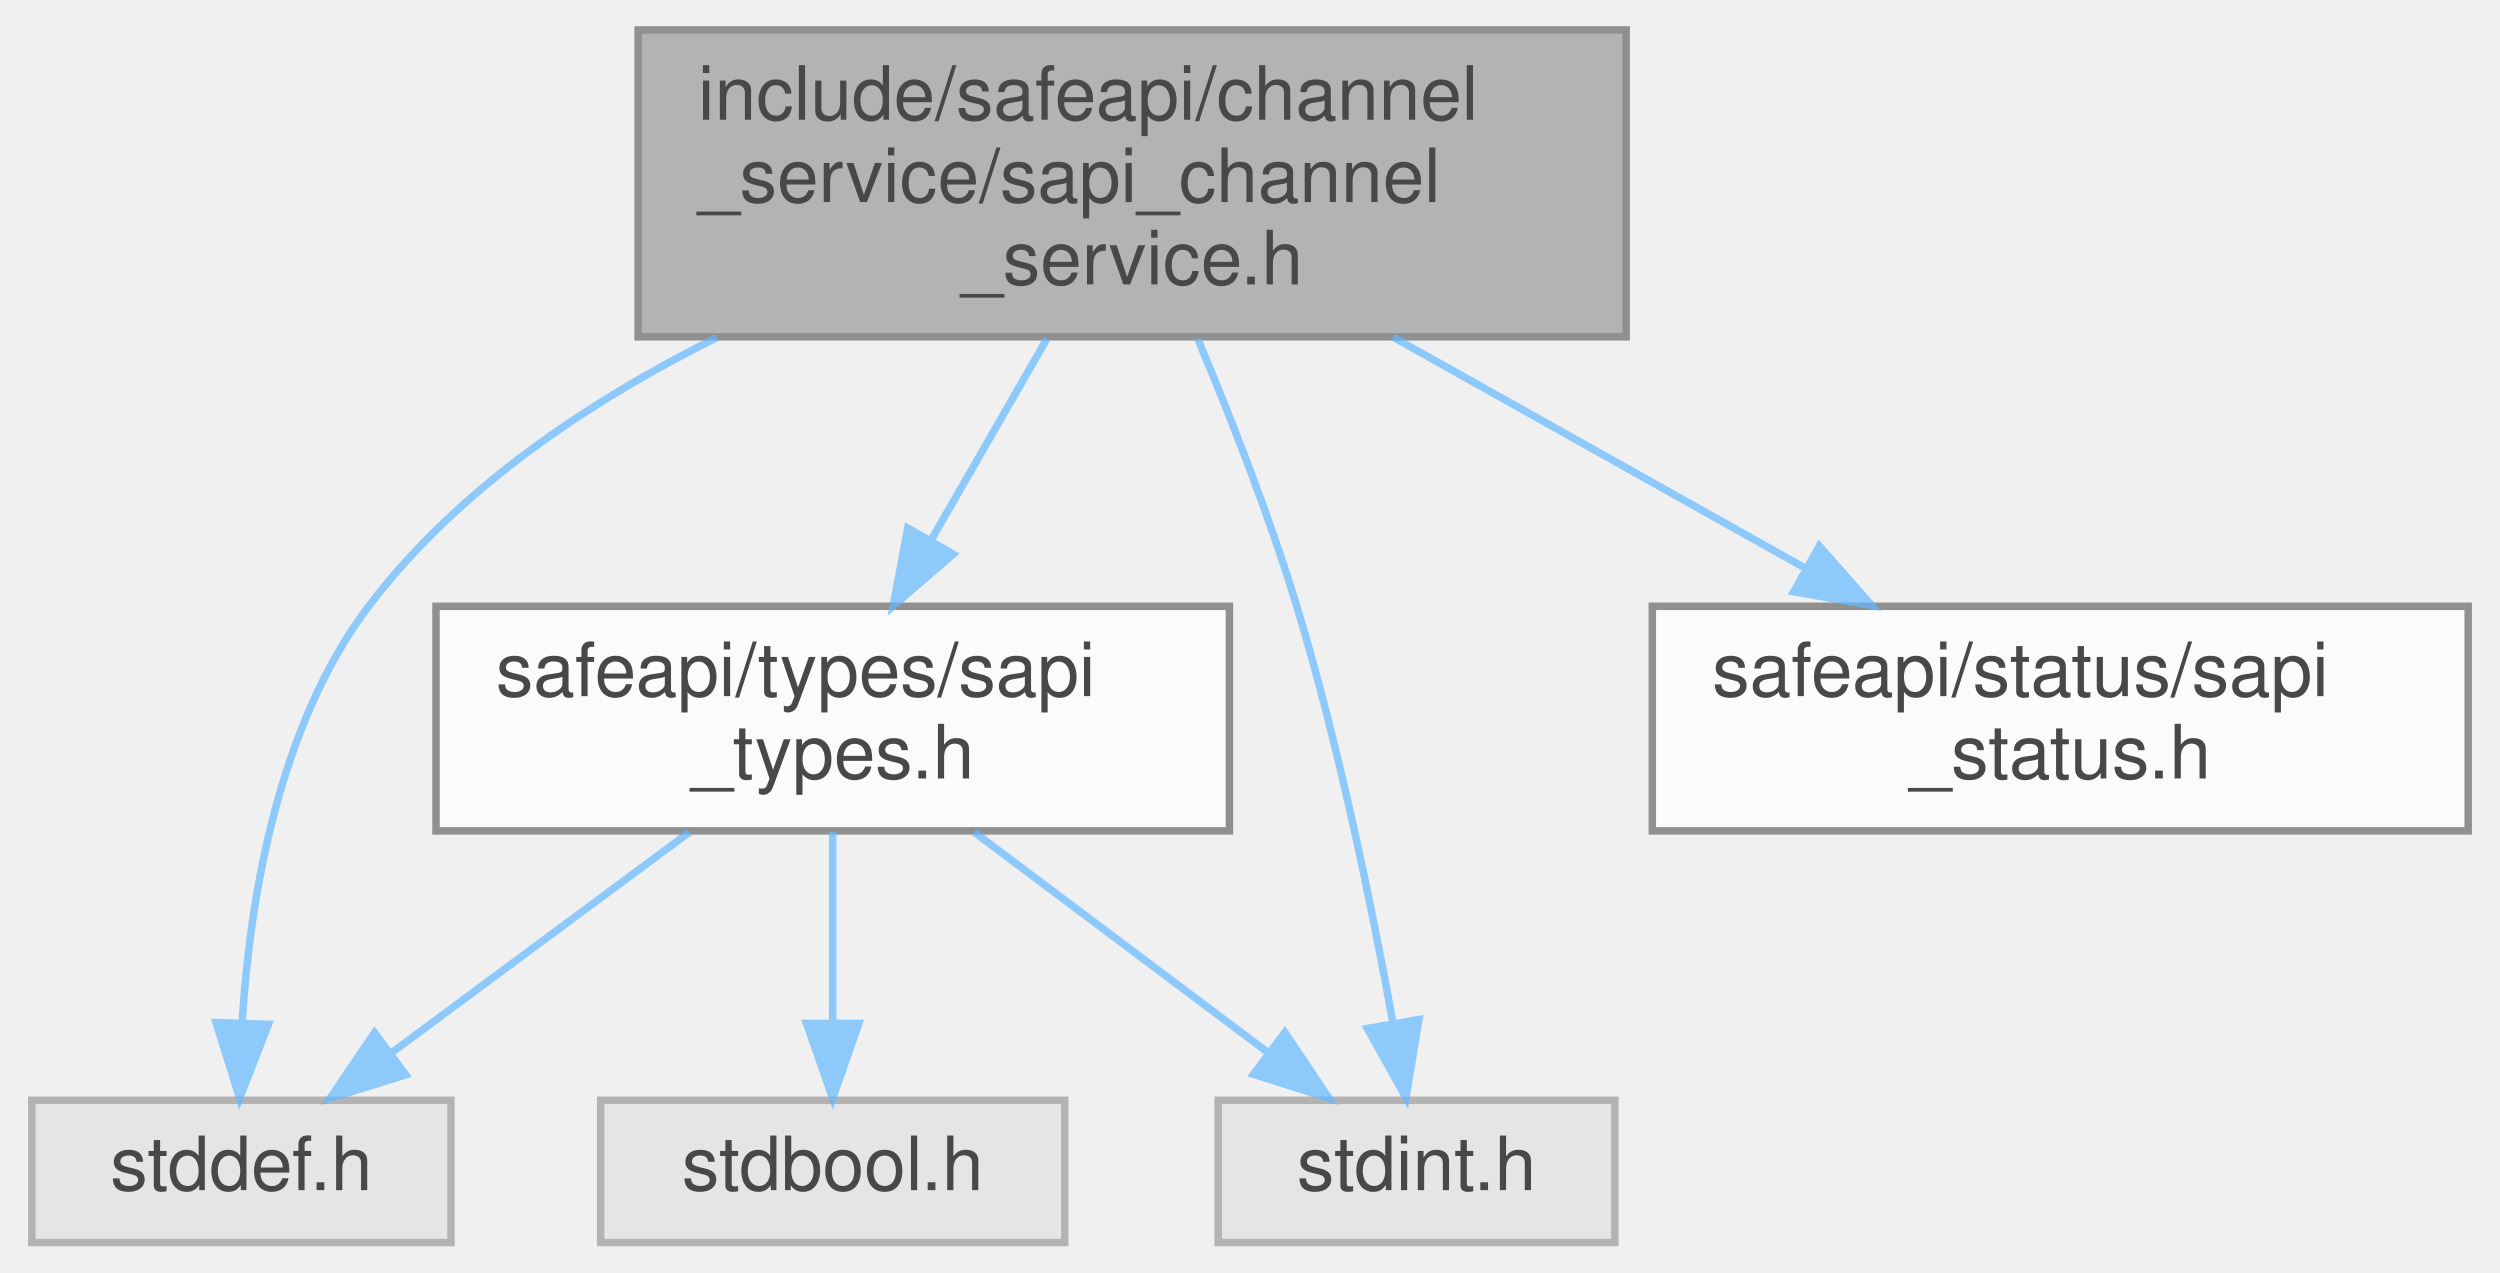
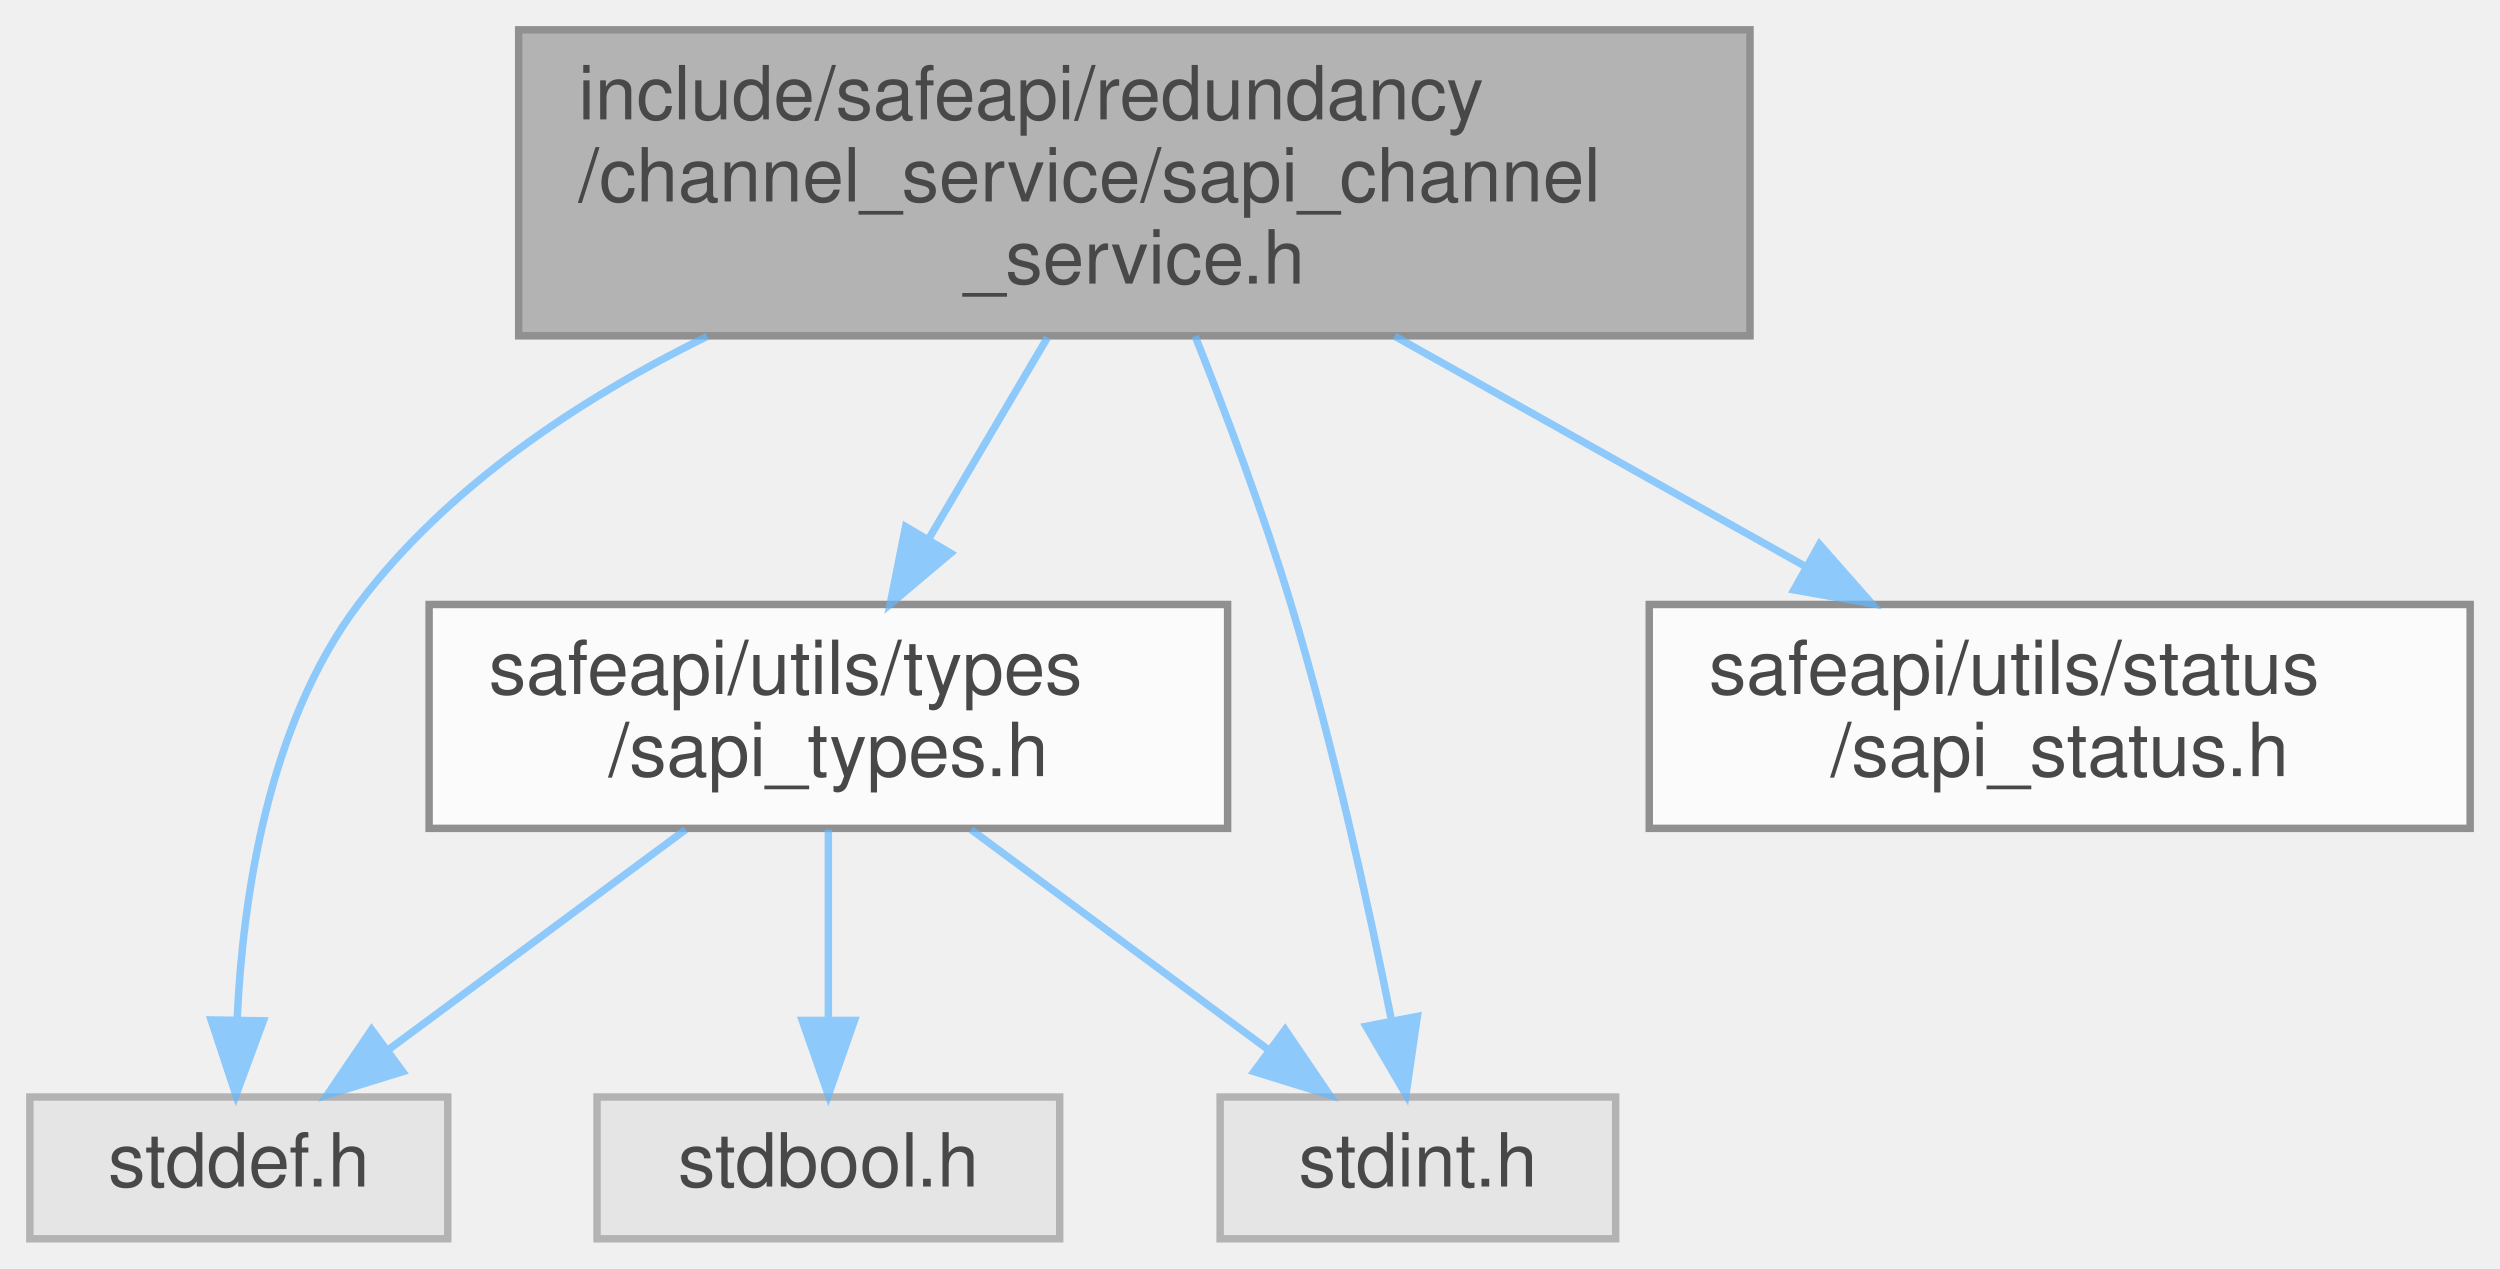
- <svg xmlns="http://www.w3.org/2000/svg" xmlns:xlink="http://www.w3.org/1999/xlink" width="334pt" height="170pt" viewBox="0.00 0.00 333.50 170.00">
+ <svg xmlns="http://www.w3.org/2000/svg" xmlns:xlink="http://www.w3.org/1999/xlink" width="335pt" height="170pt" viewBox="0.00 0.00 335.00 170.00">
  <svg id="main" version="1.1" xml:space="preserve">
    <style type="text/css">
.node, .edge {opacity: 0.7;}
.node.selected, .edge.selected {opacity: 1;}
.edge:hover path { stroke: red; }
.edge:hover polygon { stroke: red; fill: red; }
</style>
    <svg id="graph" class="graph">
      <g id="graph0" class="graph" transform="scale(1 1) rotate(0) translate(4 166)">
        <g id="Node000001" class="node">
          <g id="a_Node000001">
            <a xlink:title="Application-facing named channel service.">
-               <polygon fill="#999999" stroke="#666666" points="213,-162 81,-162 81,-121 213,-121 213,-162" />
-               <text text-anchor="start" x="89" y="-150" font-family="Helvetica,sans-Serif" font-size="10.00">include/safeapi/channel</text>
-               <text text-anchor="start" x="89" y="-139" font-family="Helvetica,sans-Serif" font-size="10.00">_service/sapi_channel</text>
-               <text text-anchor="middle" x="147" y="-128" font-family="Helvetica,sans-Serif" font-size="10.00">_service.h</text>
+               <polygon fill="#999999" stroke="#666666" points="230.5,-162 65.5,-162 65.5,-121 230.5,-121 230.5,-162" />
+               <text text-anchor="start" x="73.5" y="-150" font-family="Helvetica,sans-Serif" font-size="10.00">include/safeapi/redundancy</text>
+               <text text-anchor="start" x="73.5" y="-139" font-family="Helvetica,sans-Serif" font-size="10.00">/channel_service/sapi_channel</text>
+               <text text-anchor="middle" x="148" y="-128" font-family="Helvetica,sans-Serif" font-size="10.00">_service.h</text>
            </a>
          </g>
        </g>
        <g id="Node000002" class="node">
          <g id="a_Node000002">
            <a xlink:title=" ">
              <polygon fill="#e0e0e0" stroke="#999999" points="56,-19 0,-19 0,0 56,0 56,-19" />
              <text text-anchor="middle" x="28" y="-7" font-family="Helvetica,sans-Serif" font-size="10.00">stddef.h</text>
            </a>
          </g>
        </g>
        <g id="edge1_Node000001_Node000002" class="edge">
          <g id="a_edge1_Node000001_Node000002">
            <a xlink:title=" ">
-               <path fill="none" stroke="#63b8ff" d="M91.5,-120.9C74.31,-112.33 56.81,-100.59 45,-85 32.88,-69 29.15,-45.9 28.12,-29.67" />
-               <polygon fill="#63b8ff" stroke="#63b8ff" points="31.61,-29.15 27.77,-19.27 24.61,-29.38 31.61,-29.15" />
+               <path fill="none" stroke="#63b8ff" d="M90.77,-120.94C73.41,-112.41 55.83,-100.69 44,-85 31.95,-69.02 28.56,-45.91 27.79,-29.68" />
+               <polygon fill="#63b8ff" stroke="#63b8ff" points="31.29,-29.21 27.62,-19.27 24.29,-29.33 31.29,-29.21" />
            </a>
          </g>
        </g>
        <g id="Node000003" class="node">
          <g id="a_Node000003">
            <a xlink:title=" ">
-               <polygon fill="#e0e0e0" stroke="#999999" points="211.5,-19 158.5,-19 158.5,0 211.5,0 211.5,-19" />
-               <text text-anchor="middle" x="185" y="-7" font-family="Helvetica,sans-Serif" font-size="10.00">stdint.h</text>
+               <polygon fill="#e0e0e0" stroke="#999999" points="212.5,-19 159.5,-19 159.5,0 212.5,0 212.5,-19" />
+               <text text-anchor="middle" x="186" y="-7" font-family="Helvetica,sans-Serif" font-size="10.00">stdint.h</text>
            </a>
          </g>
        </g>
        <g id="edge2_Node000001_Node000003" class="edge">
          <g id="a_edge2_Node000001_Node000003">
            <a xlink:title=" ">
-               <path fill="none" stroke="#63b8ff" d="M155.76,-120.75C160.16,-110.27 165.33,-97.1 169,-85 174.63,-66.44 179.06,-44.7 181.82,-29.51" />
-               <polygon fill="#63b8ff" stroke="#63b8ff" points="185.32,-29.79 183.59,-19.34 178.43,-28.59 185.32,-29.79" />
+               <path fill="none" stroke="#63b8ff" d="M156.15,-120.95C160.35,-110.42 165.34,-97.13 169,-85 174.62,-66.38 179.38,-44.65 182.42,-29.48" />
+               <polygon fill="#63b8ff" stroke="#63b8ff" points="185.92,-29.8 184.4,-19.32 179.05,-28.47 185.92,-29.8" />
            </a>
          </g>
        </g>
        <g id="Node000004" class="node">
          <g id="a_Node000004">
            <a xlink:href="sapi__status_8h.html" target="_top" xlink:title="Common status/error codes returned by every Safe API Framework function. Shared across all OS Abstrac...">
-               <polygon fill="white" stroke="#666666" points="325.5,-85 216.5,-85 216.5,-55 325.5,-55 325.5,-85" />
-               <text text-anchor="start" x="224.5" y="-73" font-family="Helvetica,sans-Serif" font-size="10.00">safeapi/status/sapi</text>
-               <text text-anchor="middle" x="271" y="-62" font-family="Helvetica,sans-Serif" font-size="10.00">_status.h</text>
+               <polygon fill="white" stroke="#666666" points="327,-85 217,-85 217,-55 327,-55 327,-85" />
+               <text text-anchor="start" x="225" y="-73" font-family="Helvetica,sans-Serif" font-size="10.00">safeapi/utils/status</text>
+               <text text-anchor="middle" x="272" y="-62" font-family="Helvetica,sans-Serif" font-size="10.00">/sapi_status.h</text>
            </a>
          </g>
        </g>
        <g id="edge3_Node000001_Node000004" class="edge">
          <g id="a_edge3_Node000001_Node000004">
            <a xlink:title=" ">
-               <path fill="none" stroke="#63b8ff" d="M181.87,-120.96C199.04,-111.33 219.66,-99.78 236.74,-90.2" />
-               <polygon fill="#63b8ff" stroke="#63b8ff" points="238.81,-93.06 245.82,-85.11 235.39,-86.95 238.81,-93.06" />
+               <path fill="none" stroke="#63b8ff" d="M182.87,-120.96C200.04,-111.33 220.66,-99.78 237.74,-90.2" />
+               <polygon fill="#63b8ff" stroke="#63b8ff" points="239.81,-93.06 246.82,-85.11 236.39,-86.95 239.81,-93.06" />
            </a>
          </g>
        </g>
        <g id="Node000005" class="node">
          <g id="a_Node000005">
            <a xlink:href="sapi__types_8h.html" target="_top" xlink:title="Common fixed-width types and the caller-owned-storage handle pattern used by every OAL service (see A...">
-               <polygon fill="white" stroke="#666666" points="160,-85 54,-85 54,-55 160,-55 160,-85" />
-               <text text-anchor="start" x="62" y="-73" font-family="Helvetica,sans-Serif" font-size="10.00">safeapi/types/sapi</text>
-               <text text-anchor="middle" x="107" y="-62" font-family="Helvetica,sans-Serif" font-size="10.00">_types.h</text>
+               <polygon fill="white" stroke="#666666" points="160.5,-85 53.5,-85 53.5,-55 160.5,-55 160.5,-85" />
+               <text text-anchor="start" x="61.5" y="-73" font-family="Helvetica,sans-Serif" font-size="10.00">safeapi/utils/types</text>
+               <text text-anchor="middle" x="107" y="-62" font-family="Helvetica,sans-Serif" font-size="10.00">/sapi_types.h</text>
            </a>
          </g>
        </g>
        <g id="edge4_Node000001_Node000005" class="edge">
          <g id="a_edge4_Node000001_Node000005">
            <a xlink:title=" ">
-               <path fill="none" stroke="#63b8ff" d="M135.64,-120.77C130.83,-112.4 125.18,-102.59 120.18,-93.9" />
-               <polygon fill="#63b8ff" stroke="#63b8ff" points="123.1,-91.96 115.08,-85.04 117.03,-95.45 123.1,-91.96" />
+               <path fill="none" stroke="#63b8ff" d="M136.36,-120.77C131.42,-112.4 125.64,-102.59 120.51,-93.9" />
+               <polygon fill="#63b8ff" stroke="#63b8ff" points="123.38,-91.87 115.28,-85.04 117.35,-95.43 123.38,-91.87" />
            </a>
          </g>
        </g>
        <g id="edge6_Node000005_Node000002" class="edge">
          <g id="a_edge6_Node000005_Node000002">
            <a xlink:title=" ">
              <path fill="none" stroke="#63b8ff" d="M87.88,-54.84C75.82,-45.91 60.29,-34.41 48.06,-25.35" />
              <polygon fill="#63b8ff" stroke="#63b8ff" points="49.96,-22.4 39.84,-19.27 45.79,-28.03 49.96,-22.4" />
            </a>
          </g>
        </g>
        <g id="edge7_Node000005_Node000003" class="edge">
          <g id="a_edge7_Node000005_Node000003">
            <a xlink:title=" ">
-               <path fill="none" stroke="#63b8ff" d="M125.88,-54.84C137.78,-45.91 153.12,-34.41 165.2,-25.35" />
-               <polygon fill="#63b8ff" stroke="#63b8ff" points="167.41,-28.07 173.31,-19.27 163.21,-22.47 167.41,-28.07" />
+               <path fill="none" stroke="#63b8ff" d="M126.12,-54.84C138.18,-45.91 153.71,-34.41 165.94,-25.35" />
+               <polygon fill="#63b8ff" stroke="#63b8ff" points="168.21,-28.03 174.16,-19.27 164.04,-22.4 168.21,-28.03" />
            </a>
          </g>
        </g>
        <g id="Node000006" class="node">
          <g id="a_Node000006">
            <a xlink:title=" ">
              <polygon fill="#e0e0e0" stroke="#999999" points="138,-19 76,-19 76,0 138,0 138,-19" />
              <text text-anchor="middle" x="107" y="-7" font-family="Helvetica,sans-Serif" font-size="10.00">stdbool.h</text>
            </a>
          </g>
        </g>
        <g id="edge5_Node000005_Node000006" class="edge">
          <g id="a_edge5_Node000005_Node000006">
            <a xlink:title=" ">
              <path fill="none" stroke="#63b8ff" d="M107,-54.84C107,-47.21 107,-37.7 107,-29.45" />
              <polygon fill="#63b8ff" stroke="#63b8ff" points="110.5,-29.27 107,-19.27 103.5,-29.27 110.5,-29.27" />
            </a>
          </g>
        </g>
      </g>
    </svg>
  </svg>
  <style type="text/css">

[data-mouse-over-selected='false'] { opacity: 0.7; }
[data-mouse-over-selected='true']  { opacity: 1.0; }

</style>
</svg>
